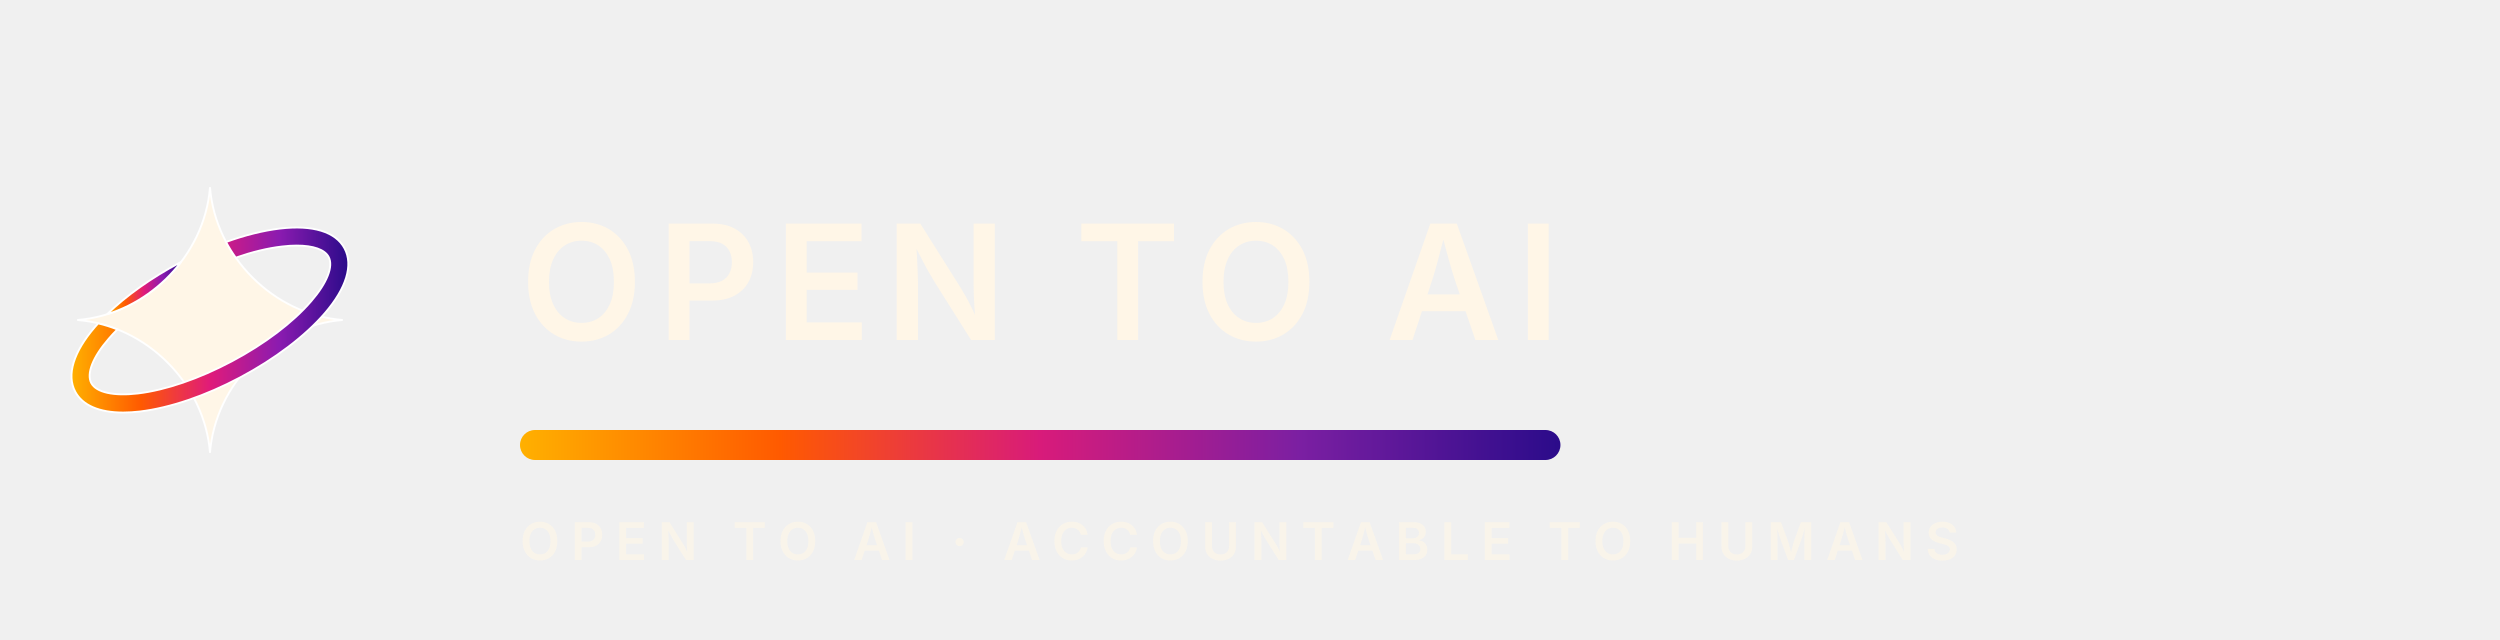
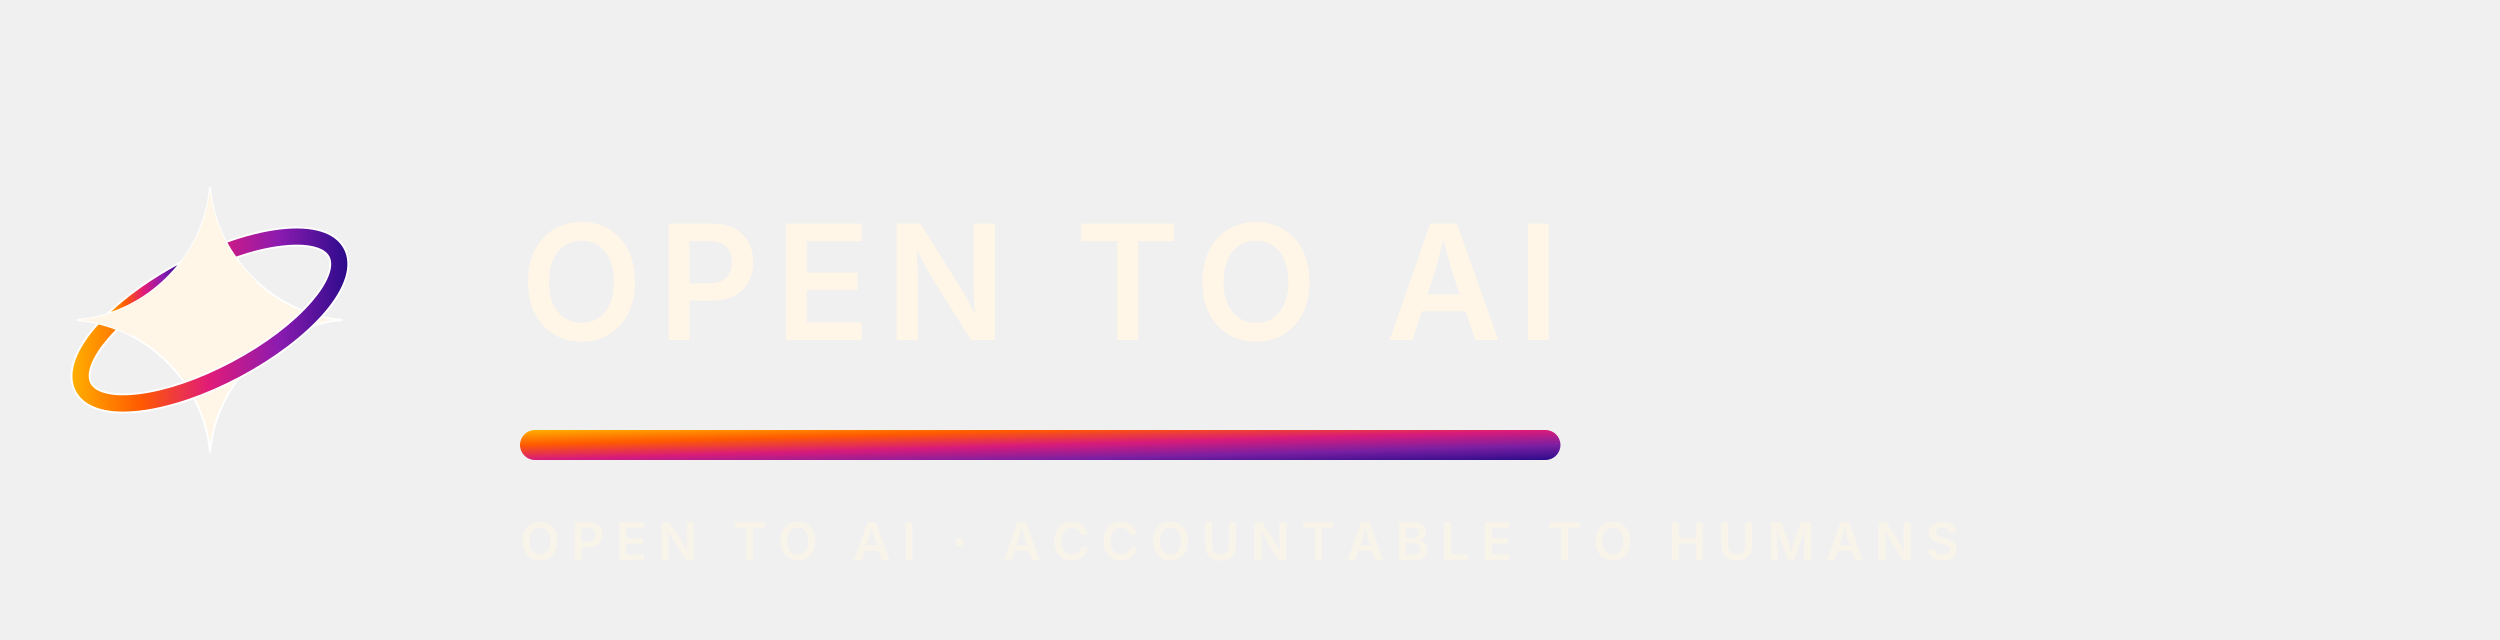
<svg xmlns="http://www.w3.org/2000/svg" width="250" height="64" viewBox="0 0 250 64" role="img">
  <defs>
    <linearGradient id="spec" x1="10" y1="6" x2="54" y2="58" gradientUnits="userSpaceOnUse">
      <stop offset="0" stop-color="#ffb000" />
      <stop offset=".27" stop-color="#ff6a00" />
      <stop offset=".52" stop-color="#e01b7a" />
      <stop offset=".74" stop-color="#8b1bb0" />
      <stop offset="1" stop-color="#2b0b8a" />
    </linearGradient>
-     <linearGradient id="specwide" x1="0" y1="0" x2="1" y2="0">
+     <linearGradient id="specwide" x1="0" y1="0" x2="1" y2="1">
      <stop offset="0" stop-color="#ffb000" />
      <stop offset=".25" stop-color="#ff5a00" />
      <stop offset=".5" stop-color="#d81b7a" />
      <stop offset=".75" stop-color="#7b1fa2" />
      <stop offset="1" stop-color="#2b0b8a" />
    </linearGradient>
  </defs>
  <g transform="translate(4.00 15.00) scale(0.09444)">
    <defs>
      <linearGradient id="g1m10" gradientUnits="userSpaceOnUse" x1="70.949" y1="146.286" x2="149.285" y2="146.286">
        <stop offset="0" stop-color="#FFB000" />
        <stop offset="0.25" stop-color="#FF5A00" />
        <stop offset="0.5" stop-color="#E01B7A" />
        <stop offset="0.75" stop-color="#8B1BB0" />
        <stop offset="1" stop-color="#2B0B8A" />
      </linearGradient>
      <linearGradient id="g2m10" gradientUnits="userSpaceOnUse" x1="33.495" y1="180" x2="326.505" y2="180">
        <stop offset="0" stop-color="#FFB000" />
        <stop offset="0.25" stop-color="#FF5A00" />
        <stop offset="0.5" stop-color="#E01B7A" />
        <stop offset="0.75" stop-color="#8B1BB0" />
        <stop offset="1" stop-color="#2B0B8A" />
      </linearGradient>
    </defs>
+     <clipPath id="ulm10" clipPathUnits="userSpaceOnUse">
+       <polygon points="-364.9,393.1 690.9,-57.1 494.8,-517.1 -561.1,-66.8" />
+     </clipPath>
    <path d="M180,39.4c-5.6,73.1-67.5,135-140.6,140.6c73.1,5.6,135,67.5,140.6,140.6c5.6-73.1,67.5-135,140.6-140.6C247.5,174.4,185.6,112.5,180,39.4z" fill="#fff6e7" stroke="#FFFFFF" stroke-width="2" />
    <path d="M149.3,118.6c-0.5,0.3-1,0.5-1.5,0.8c-30,16-56.7,35-76.8,54.5C102.1,164.3,129.6,144.5,149.3,118.6z" fill="url(#g1m10)" stroke="#FFFFFF" stroke-width="2" />
    <path d="M322.5,104.2c-9.4-17.7-33.7-25.1-68.5-21c-17.5,2.1-36.9,6.9-57,14.2c3.1,5.8,6.5,11.3,10.3,16.6c17.3-6,33.9-10.1,49-11.8c5.6-0.7,10.8-1,15.6-1c17.4,0,29.6,4.2,33.7,12c5.3,9.9-1.6,27.5-18.5,47c-19.3,22.4-49.1,45-83.9,63.5c-34.8,18.5-70.2,30.6-99.6,34.1c-25.6,3-44-1.1-49.3-11c-5.3-9.9,1.6-27.5,18.5-47c2.8-3.3,5.9-6.6,9.1-9.8c-6.6-2.6-13.4-4.8-20.3-6.4c-1.1,1.3-2.3,2.5-3.4,3.8c-22.8,26.5-30.3,50.8-20.9,68.5c7.7,14.5,25.4,22.1,50.8,22.1c5.5,0,11.5-0.4,17.7-1.1c31.7-3.8,69.5-16.6,106.3-36.2c36.8-19.6,68.6-43.7,89.5-67.9C324.5,146.2,331.9,121.9,322.5,104.2z" fill="url(#g2m10)" stroke="#FFFFFF" stroke-width="2" />
+     <path d="M180,39.4c-5.6,73.1-67.5,135-140.6,140.6c73.1,5.6,135,67.5,140.6,140.6c5.6-73.1,67.5-135,140.6-140.6C247.5,174.4,185.6,112.5,180,39.4z" fill="#fff6e7" clip-path="url(#ulm10)" />
  </g>
  <path d="M58.15 34.16Q56.63 34.16 55.42 33.45Q54.21 32.74 53.51 31.40Q52.81 30.06 52.81 28.19Q52.81 26.30 53.51 24.96Q54.21 23.63 55.42 22.91Q56.63 22.20 58.15 22.20Q59.68 22.20 60.89 22.91Q62.09 23.63 62.79 24.96Q63.49 26.30 63.49 28.19Q63.49 30.06 62.79 31.40Q62.09 32.74 60.89 33.45Q59.68 34.16 58.15 34.16ZM58.15 32.29Q59.10 32.29 59.83 31.82Q60.56 31.34 60.98 30.43Q61.39 29.51 61.39 28.19Q61.39 26.85 60.98 25.93Q60.56 25.02 59.83 24.54Q59.10 24.07 58.15 24.07Q57.20 24.07 56.47 24.55Q55.74 25.02 55.32 25.94Q54.90 26.86 54.90 28.19Q54.90 29.51 55.32 30.43Q55.74 31.34 56.47 31.81Q57.20 32.29 58.15 32.29Z M66.87 34.00V22.36H71.22Q72.56 22.36 73.47 22.86Q74.38 23.36 74.85 24.23Q75.32 25.10 75.32 26.21Q75.32 27.33 74.85 28.20Q74.38 29.06 73.46 29.56Q72.54 30.06 71.19 30.06H68.30V28.34H70.91Q71.71 28.34 72.21 28.07Q72.71 27.80 72.95 27.31Q73.19 26.83 73.19 26.21Q73.19 25.59 72.95 25.12Q72.71 24.64 72.21 24.37Q71.70 24.11 70.90 24.11H68.95V34.00Z M78.59 34.00V22.36H86.15V24.12H80.67V27.26H85.75V28.99H80.67V32.24H86.18V34.00Z M89.67 34.00V22.36H92.03L96.06 28.77Q96.31 29.17 96.59 29.67Q96.88 30.18 97.18 30.80Q97.48 31.42 97.78 32.18H97.55Q97.49 31.52 97.45 30.83Q97.41 30.14 97.38 29.52Q97.36 28.89 97.36 28.47V22.36H99.48V34.00H97.11L93.48 28.23Q93.14 27.67 92.83 27.13Q92.53 26.60 92.18 25.91Q91.82 25.23 91.33 24.27H91.62Q91.67 25.12 91.71 25.89Q91.75 26.65 91.77 27.25Q91.80 27.85 91.80 28.22V34.00Z M108.13 24.12V22.36H117.40V24.12H113.81V34.00H111.73V24.12Z M125.60 34.16Q124.07 34.16 122.86 33.45Q121.65 32.74 120.95 31.40Q120.25 30.06 120.25 28.19Q120.25 26.30 120.95 24.96Q121.65 23.63 122.86 22.91Q124.07 22.20 125.60 22.20Q127.13 22.20 128.33 22.91Q129.54 23.63 130.24 24.96Q130.94 26.30 130.94 28.19Q130.94 30.06 130.24 31.40Q129.54 32.74 128.33 33.45Q127.13 34.16 125.60 34.16ZM125.60 32.29Q126.55 32.29 127.28 31.82Q128.01 31.34 128.43 30.43Q128.84 29.51 128.84 28.19Q128.84 26.85 128.43 25.93Q128.01 25.02 127.28 24.54Q126.55 24.07 125.60 24.07Q124.65 24.07 123.92 24.55Q123.18 25.02 122.77 25.94Q122.35 26.86 122.35 28.19Q122.35 29.51 122.77 30.43Q123.18 31.34 123.92 31.81Q124.65 32.29 125.60 32.29Z M138.96 34.00 143.03 22.36H145.68L149.83 34.00H147.54L145.47 27.95Q145.17 27.02 144.84 25.83Q144.51 24.65 144.11 23.14H144.55Q144.16 24.66 143.84 25.85Q143.53 27.05 143.24 27.95L141.25 34.00ZM141.33 31.12V29.44H147.46V31.12Z M154.87 22.36V34.00H152.79V22.36Z" fill="#fff6e7" />
  <rect x="52.0" y="43" width="104.045" height="3" rx="1.5" fill="url(#specwide)" />
  <path d="M54.00 56.05Q53.50 56.05 53.11 55.82Q52.72 55.59 52.49 55.15Q52.26 54.72 52.26 54.11Q52.26 53.50 52.49 53.06Q52.72 52.63 53.11 52.40Q53.50 52.17 54.00 52.17Q54.50 52.17 54.89 52.40Q55.28 52.63 55.51 53.06Q55.73 53.50 55.73 54.11Q55.73 54.72 55.51 55.16Q55.28 55.59 54.89 55.82Q54.50 56.05 54.00 56.05ZM54.00 55.44Q54.31 55.44 54.55 55.29Q54.78 55.14 54.92 54.84Q55.05 54.54 55.05 54.11Q55.05 53.68 54.92 53.38Q54.78 53.08 54.55 52.93Q54.31 52.77 54.00 52.77Q53.69 52.77 53.45 52.93Q53.21 53.08 53.08 53.38Q52.94 53.68 52.94 54.11Q52.94 54.54 53.08 54.84Q53.21 55.14 53.45 55.29Q53.69 55.44 54.00 55.44Z M57.48 56.00V52.22H58.89Q59.33 52.22 59.62 52.38Q59.92 52.54 60.07 52.83Q60.22 53.11 60.22 53.47Q60.22 53.83 60.07 54.11Q59.92 54.40 59.62 54.56Q59.32 54.72 58.88 54.72H57.94V54.16H58.79Q59.05 54.16 59.21 54.07Q59.38 53.98 59.45 53.83Q59.53 53.67 59.53 53.47Q59.53 53.27 59.45 53.11Q59.38 52.96 59.21 52.87Q59.05 52.78 58.79 52.78H58.15V56.00Z M61.93 56.00V52.22H64.39V52.79H62.61V53.81H64.26V54.37H62.61V55.43H64.40V56.00Z M66.18 56.00V52.22H66.95L68.25 54.30Q68.34 54.43 68.43 54.59Q68.52 54.76 68.62 54.96Q68.72 55.16 68.81 55.41H68.74Q68.72 55.19 68.71 54.97Q68.69 54.74 68.68 54.54Q68.68 54.34 68.68 54.20V52.22H69.37V56.00H68.60L67.42 54.12Q67.31 53.94 67.21 53.77Q67.11 53.59 66.99 53.37Q66.88 53.15 66.72 52.84H66.81Q66.83 53.11 66.84 53.36Q66.85 53.61 66.86 53.81Q66.87 54.00 66.87 54.12V56.00Z M73.47 52.79V52.22H76.48V52.79H75.31V56.00H74.64V52.79Z M79.79 56.05Q79.29 56.05 78.90 55.82Q78.51 55.59 78.28 55.15Q78.05 54.72 78.05 54.11Q78.05 53.50 78.28 53.06Q78.51 52.63 78.90 52.40Q79.29 52.17 79.79 52.17Q80.29 52.17 80.68 52.40Q81.07 52.63 81.30 53.06Q81.52 53.50 81.52 54.11Q81.52 54.72 81.30 55.16Q81.07 55.59 80.68 55.82Q80.29 56.05 79.79 56.05ZM79.79 55.44Q80.10 55.44 80.34 55.29Q80.57 55.14 80.71 54.84Q80.84 54.54 80.84 54.11Q80.84 53.68 80.71 53.38Q80.57 53.08 80.34 52.93Q80.10 52.77 79.79 52.77Q79.48 52.77 79.24 52.93Q79.00 53.08 78.87 53.38Q78.73 53.68 78.73 54.11Q78.73 54.54 78.87 54.84Q79.00 55.14 79.24 55.29Q79.48 55.44 79.79 55.44Z M85.42 56.00 86.74 52.22H87.61L88.95 56.00H88.21L87.54 54.04Q87.44 53.73 87.33 53.35Q87.23 52.96 87.10 52.47H87.24Q87.11 52.97 87.01 53.35Q86.91 53.74 86.81 54.04L86.16 56.00ZM86.19 55.06V54.52H88.19V55.06Z M91.24 52.22V56.00H90.56V52.22Z M95.96 54.61Q95.79 54.61 95.67 54.49Q95.55 54.38 95.55 54.21Q95.55 54.03 95.67 53.92Q95.79 53.80 95.96 53.80Q96.13 53.80 96.25 53.92Q96.37 54.03 96.37 54.21Q96.37 54.38 96.25 54.49Q96.13 54.61 95.96 54.61Z M100.42 56.00 101.75 52.22H102.61L103.96 56.00H103.21L102.54 54.04Q102.44 53.73 102.33 53.35Q102.23 52.96 102.10 52.47H102.24Q102.11 52.97 102.01 53.35Q101.91 53.74 101.82 54.04L101.17 56.00ZM101.19 55.06V54.52H103.19V55.06Z M107.17 56.05Q106.68 56.05 106.29 55.82Q105.89 55.59 105.67 55.15Q105.44 54.72 105.44 54.11Q105.44 53.50 105.67 53.06Q105.90 52.63 106.29 52.40Q106.68 52.17 107.17 52.17Q107.48 52.17 107.76 52.25Q108.03 52.34 108.24 52.51Q108.45 52.68 108.59 52.92Q108.72 53.17 108.77 53.48H108.08Q108.05 53.31 107.97 53.18Q107.89 53.05 107.77 52.96Q107.65 52.87 107.50 52.82Q107.35 52.77 107.18 52.77Q106.87 52.77 106.63 52.93Q106.39 53.09 106.26 53.38Q106.12 53.68 106.12 54.11Q106.12 54.54 106.26 54.84Q106.40 55.14 106.64 55.29Q106.88 55.44 107.18 55.44Q107.35 55.44 107.50 55.40Q107.65 55.35 107.77 55.26Q107.89 55.17 107.97 55.04Q108.05 54.91 108.09 54.74H108.77Q108.73 55.01 108.60 55.25Q108.48 55.49 108.27 55.67Q108.06 55.85 107.79 55.95Q107.51 56.05 107.17 56.05Z M112.11 56.05Q111.61 56.05 111.22 55.82Q110.83 55.59 110.60 55.15Q110.37 54.72 110.37 54.11Q110.37 53.50 110.60 53.06Q110.83 52.63 111.22 52.40Q111.61 52.17 112.11 52.17Q112.42 52.17 112.69 52.25Q112.96 52.34 113.17 52.51Q113.38 52.68 113.52 52.92Q113.65 53.17 113.70 53.48H113.02Q112.98 53.31 112.90 53.18Q112.82 53.05 112.70 52.96Q112.59 52.87 112.44 52.82Q112.29 52.77 112.12 52.77Q111.81 52.77 111.57 52.93Q111.33 53.09 111.19 53.38Q111.06 53.68 111.06 54.11Q111.06 54.54 111.19 54.84Q111.33 55.14 111.57 55.29Q111.81 55.44 112.11 55.44Q112.28 55.44 112.43 55.40Q112.58 55.35 112.70 55.26Q112.82 55.17 112.90 55.04Q112.99 54.91 113.02 54.74H113.70Q113.66 55.01 113.54 55.25Q113.41 55.49 113.20 55.67Q112.99 55.85 112.72 55.95Q112.44 56.05 112.11 56.05Z M117.04 56.05Q116.55 56.05 116.15 55.82Q115.76 55.59 115.53 55.15Q115.31 54.72 115.31 54.11Q115.31 53.50 115.53 53.06Q115.76 52.63 116.15 52.40Q116.55 52.17 117.04 52.17Q117.54 52.17 117.93 52.40Q118.32 52.63 118.55 53.06Q118.78 53.50 118.78 54.11Q118.78 54.72 118.55 55.16Q118.32 55.59 117.93 55.82Q117.54 56.05 117.04 56.05ZM117.04 55.44Q117.35 55.44 117.59 55.29Q117.83 55.14 117.96 54.84Q118.10 54.54 118.10 54.11Q118.10 53.68 117.96 53.38Q117.83 53.08 117.59 52.93Q117.35 52.77 117.04 52.77Q116.73 52.77 116.50 52.93Q116.26 53.08 116.12 53.38Q115.99 53.68 115.99 54.11Q115.99 54.54 116.12 54.84Q116.26 55.14 116.50 55.29Q116.73 55.44 117.04 55.44Z M122.06 56.06Q121.59 56.06 121.25 55.88Q120.90 55.71 120.71 55.40Q120.52 55.09 120.52 54.69V52.22H121.20V54.63Q121.20 54.87 121.30 55.05Q121.41 55.24 121.60 55.34Q121.79 55.45 122.06 55.45Q122.32 55.45 122.51 55.34Q122.70 55.24 122.81 55.05Q122.91 54.87 122.91 54.63V52.22H123.59V54.69Q123.59 55.09 123.40 55.40Q123.21 55.71 122.86 55.88Q122.52 56.06 122.06 56.06Z M125.45 56.00V52.22H126.21L127.52 54.30Q127.60 54.43 127.70 54.59Q127.79 54.76 127.89 54.96Q127.98 55.16 128.08 55.41H128.01Q127.99 55.19 127.97 54.97Q127.96 54.74 127.95 54.54Q127.95 54.34 127.95 54.20V52.22H128.63V56.00H127.87L126.69 54.12Q126.57 53.94 126.47 53.77Q126.37 53.59 126.26 53.37Q126.15 53.15 125.98 52.84H126.08Q126.09 53.11 126.11 53.36Q126.12 53.61 126.13 53.81Q126.14 54.00 126.14 54.12V56.00Z M130.33 52.79V52.22H133.34V52.79H132.17V56.00H131.49V52.79Z M134.77 56.00 136.10 52.22H136.96L138.31 56.00H137.56L136.89 54.04Q136.79 53.73 136.68 53.35Q136.58 52.96 136.45 52.47H136.59Q136.46 52.97 136.36 53.35Q136.26 53.74 136.17 54.04L135.52 56.00ZM135.54 55.06V54.52H137.54V55.06Z M139.91 56.00V52.22H141.36Q141.77 52.22 142.04 52.35Q142.31 52.47 142.45 52.70Q142.58 52.92 142.58 53.20Q142.58 53.43 142.49 53.59Q142.40 53.76 142.25 53.86Q142.10 53.96 141.92 54.01V54.04Q142.12 54.05 142.31 54.16Q142.49 54.28 142.61 54.48Q142.73 54.68 142.73 54.97Q142.73 55.26 142.59 55.50Q142.44 55.73 142.16 55.86Q141.87 56.00 141.44 56.00ZM140.59 55.43H141.33Q141.71 55.43 141.87 55.29Q142.04 55.14 142.04 54.92Q142.04 54.75 141.96 54.61Q141.87 54.48 141.72 54.40Q141.57 54.32 141.35 54.32H140.59ZM140.59 53.83H141.27Q141.45 53.83 141.60 53.76Q141.74 53.70 141.82 53.58Q141.90 53.45 141.90 53.29Q141.90 53.07 141.75 52.92Q141.59 52.78 141.29 52.78H140.59Z M144.44 56.00V52.22H145.12V55.43H146.79V56.00Z M148.48 56.00V52.22H150.94V52.79H149.16V53.81H150.81V54.37H149.16V55.43H150.95V56.00Z M154.97 52.79V52.22H157.98V52.79H156.82V56.00H156.14V52.79Z M161.29 56.05Q160.79 56.05 160.40 55.82Q160.01 55.59 159.78 55.15Q159.55 54.72 159.55 54.11Q159.55 53.50 159.78 53.06Q160.01 52.63 160.40 52.40Q160.79 52.17 161.29 52.17Q161.79 52.17 162.18 52.40Q162.57 52.63 162.80 53.06Q163.02 53.50 163.02 54.11Q163.02 54.72 162.80 55.16Q162.57 55.59 162.18 55.82Q161.79 56.05 161.29 56.05ZM161.29 55.44Q161.60 55.44 161.84 55.29Q162.07 55.14 162.21 54.84Q162.34 54.54 162.34 54.11Q162.34 53.68 162.21 53.38Q162.07 53.08 161.84 52.93Q161.60 52.77 161.29 52.77Q160.98 52.77 160.74 52.93Q160.51 53.08 160.37 53.38Q160.23 53.68 160.23 54.11Q160.23 54.54 160.37 54.84Q160.51 55.14 160.74 55.29Q160.98 55.44 161.29 55.44Z M167.18 56.00V52.22H167.86V53.78H169.62V52.22H170.29V56.00H169.62V54.35H167.86V56.00Z M173.69 56.06Q173.23 56.06 172.88 55.88Q172.54 55.71 172.35 55.40Q172.15 55.09 172.15 54.69V52.22H172.83V54.63Q172.83 54.87 172.94 55.05Q173.04 55.24 173.24 55.34Q173.43 55.45 173.69 55.45Q173.95 55.45 174.14 55.34Q174.33 55.24 174.44 55.05Q174.54 54.87 174.54 54.63V52.22H175.22V54.69Q175.22 55.09 175.03 55.40Q174.84 55.71 174.49 55.88Q174.15 56.06 173.69 56.06Z M177.08 56.00V52.22H178.10L178.82 54.17Q178.86 54.28 178.91 54.45Q178.95 54.62 179.00 54.82Q179.05 55.02 179.10 55.21Q179.14 55.39 179.17 55.54H179.03Q179.07 55.40 179.11 55.21Q179.15 55.02 179.20 54.83Q179.25 54.63 179.30 54.45Q179.35 54.28 179.38 54.17L180.09 52.22H181.12V56.00H180.44V54.09Q180.44 53.97 180.44 53.80Q180.45 53.62 180.45 53.43Q180.46 53.23 180.46 53.03Q180.47 52.82 180.47 52.64H180.51Q180.46 52.84 180.40 53.05Q180.35 53.26 180.29 53.46Q180.23 53.66 180.18 53.82Q180.12 53.98 180.09 54.09L179.39 56.00H178.81L178.10 54.09Q178.06 53.98 178.01 53.82Q177.96 53.66 177.90 53.47Q177.84 53.27 177.78 53.06Q177.72 52.85 177.66 52.64H177.72Q177.72 52.81 177.73 53.01Q177.73 53.21 177.74 53.41Q177.74 53.61 177.74 53.79Q177.75 53.96 177.75 54.09V56.00Z M182.72 56.00 184.04 52.22H184.91L186.25 56.00H185.51L184.84 54.04Q184.74 53.73 184.63 53.35Q184.53 52.96 184.40 52.47H184.54Q184.41 52.97 184.31 53.35Q184.21 53.74 184.11 54.04L183.47 56.00ZM183.49 55.06V54.52H185.49V55.06Z M187.86 56.00V52.22H188.63L189.94 54.30Q190.02 54.43 190.11 54.59Q190.20 54.76 190.30 54.96Q190.40 55.16 190.49 55.41H190.42Q190.40 55.19 190.39 54.97Q190.37 54.74 190.37 54.54Q190.36 54.34 190.36 54.20V52.22H191.05V56.00H190.28L189.10 54.12Q188.99 53.94 188.89 53.77Q188.79 53.59 188.67 53.37Q188.56 53.15 188.40 52.84H188.49Q188.51 53.11 188.52 53.36Q188.53 53.61 188.54 53.81Q188.55 54.00 188.55 54.12V56.00Z M194.24 56.06Q193.80 56.06 193.47 55.92Q193.15 55.78 192.97 55.52Q192.79 55.26 192.77 54.89H193.44Q193.45 55.09 193.56 55.22Q193.67 55.35 193.84 55.41Q194.02 55.48 194.23 55.48Q194.46 55.48 194.63 55.41Q194.80 55.34 194.89 55.22Q194.99 55.10 194.99 54.93Q194.99 54.79 194.91 54.69Q194.82 54.59 194.67 54.53Q194.51 54.46 194.31 54.41L193.88 54.30Q193.41 54.17 193.14 53.93Q192.87 53.68 192.87 53.28Q192.87 52.95 193.05 52.69Q193.23 52.44 193.55 52.30Q193.86 52.17 194.26 52.17Q194.66 52.17 194.96 52.31Q195.27 52.45 195.44 52.69Q195.61 52.94 195.62 53.25H194.96Q194.94 53.01 194.74 52.88Q194.55 52.74 194.25 52.74Q194.03 52.74 193.88 52.81Q193.72 52.87 193.64 52.98Q193.56 53.10 193.56 53.24Q193.56 53.40 193.66 53.50Q193.75 53.60 193.90 53.66Q194.05 53.72 194.20 53.76L194.56 53.85Q194.77 53.90 194.97 53.99Q195.16 54.07 195.32 54.20Q195.48 54.33 195.58 54.51Q195.67 54.69 195.67 54.94Q195.67 55.27 195.50 55.52Q195.33 55.78 195.01 55.92Q194.69 56.06 194.24 56.06Z" fill="rgba(255,246,231,.62)" />
</svg>
